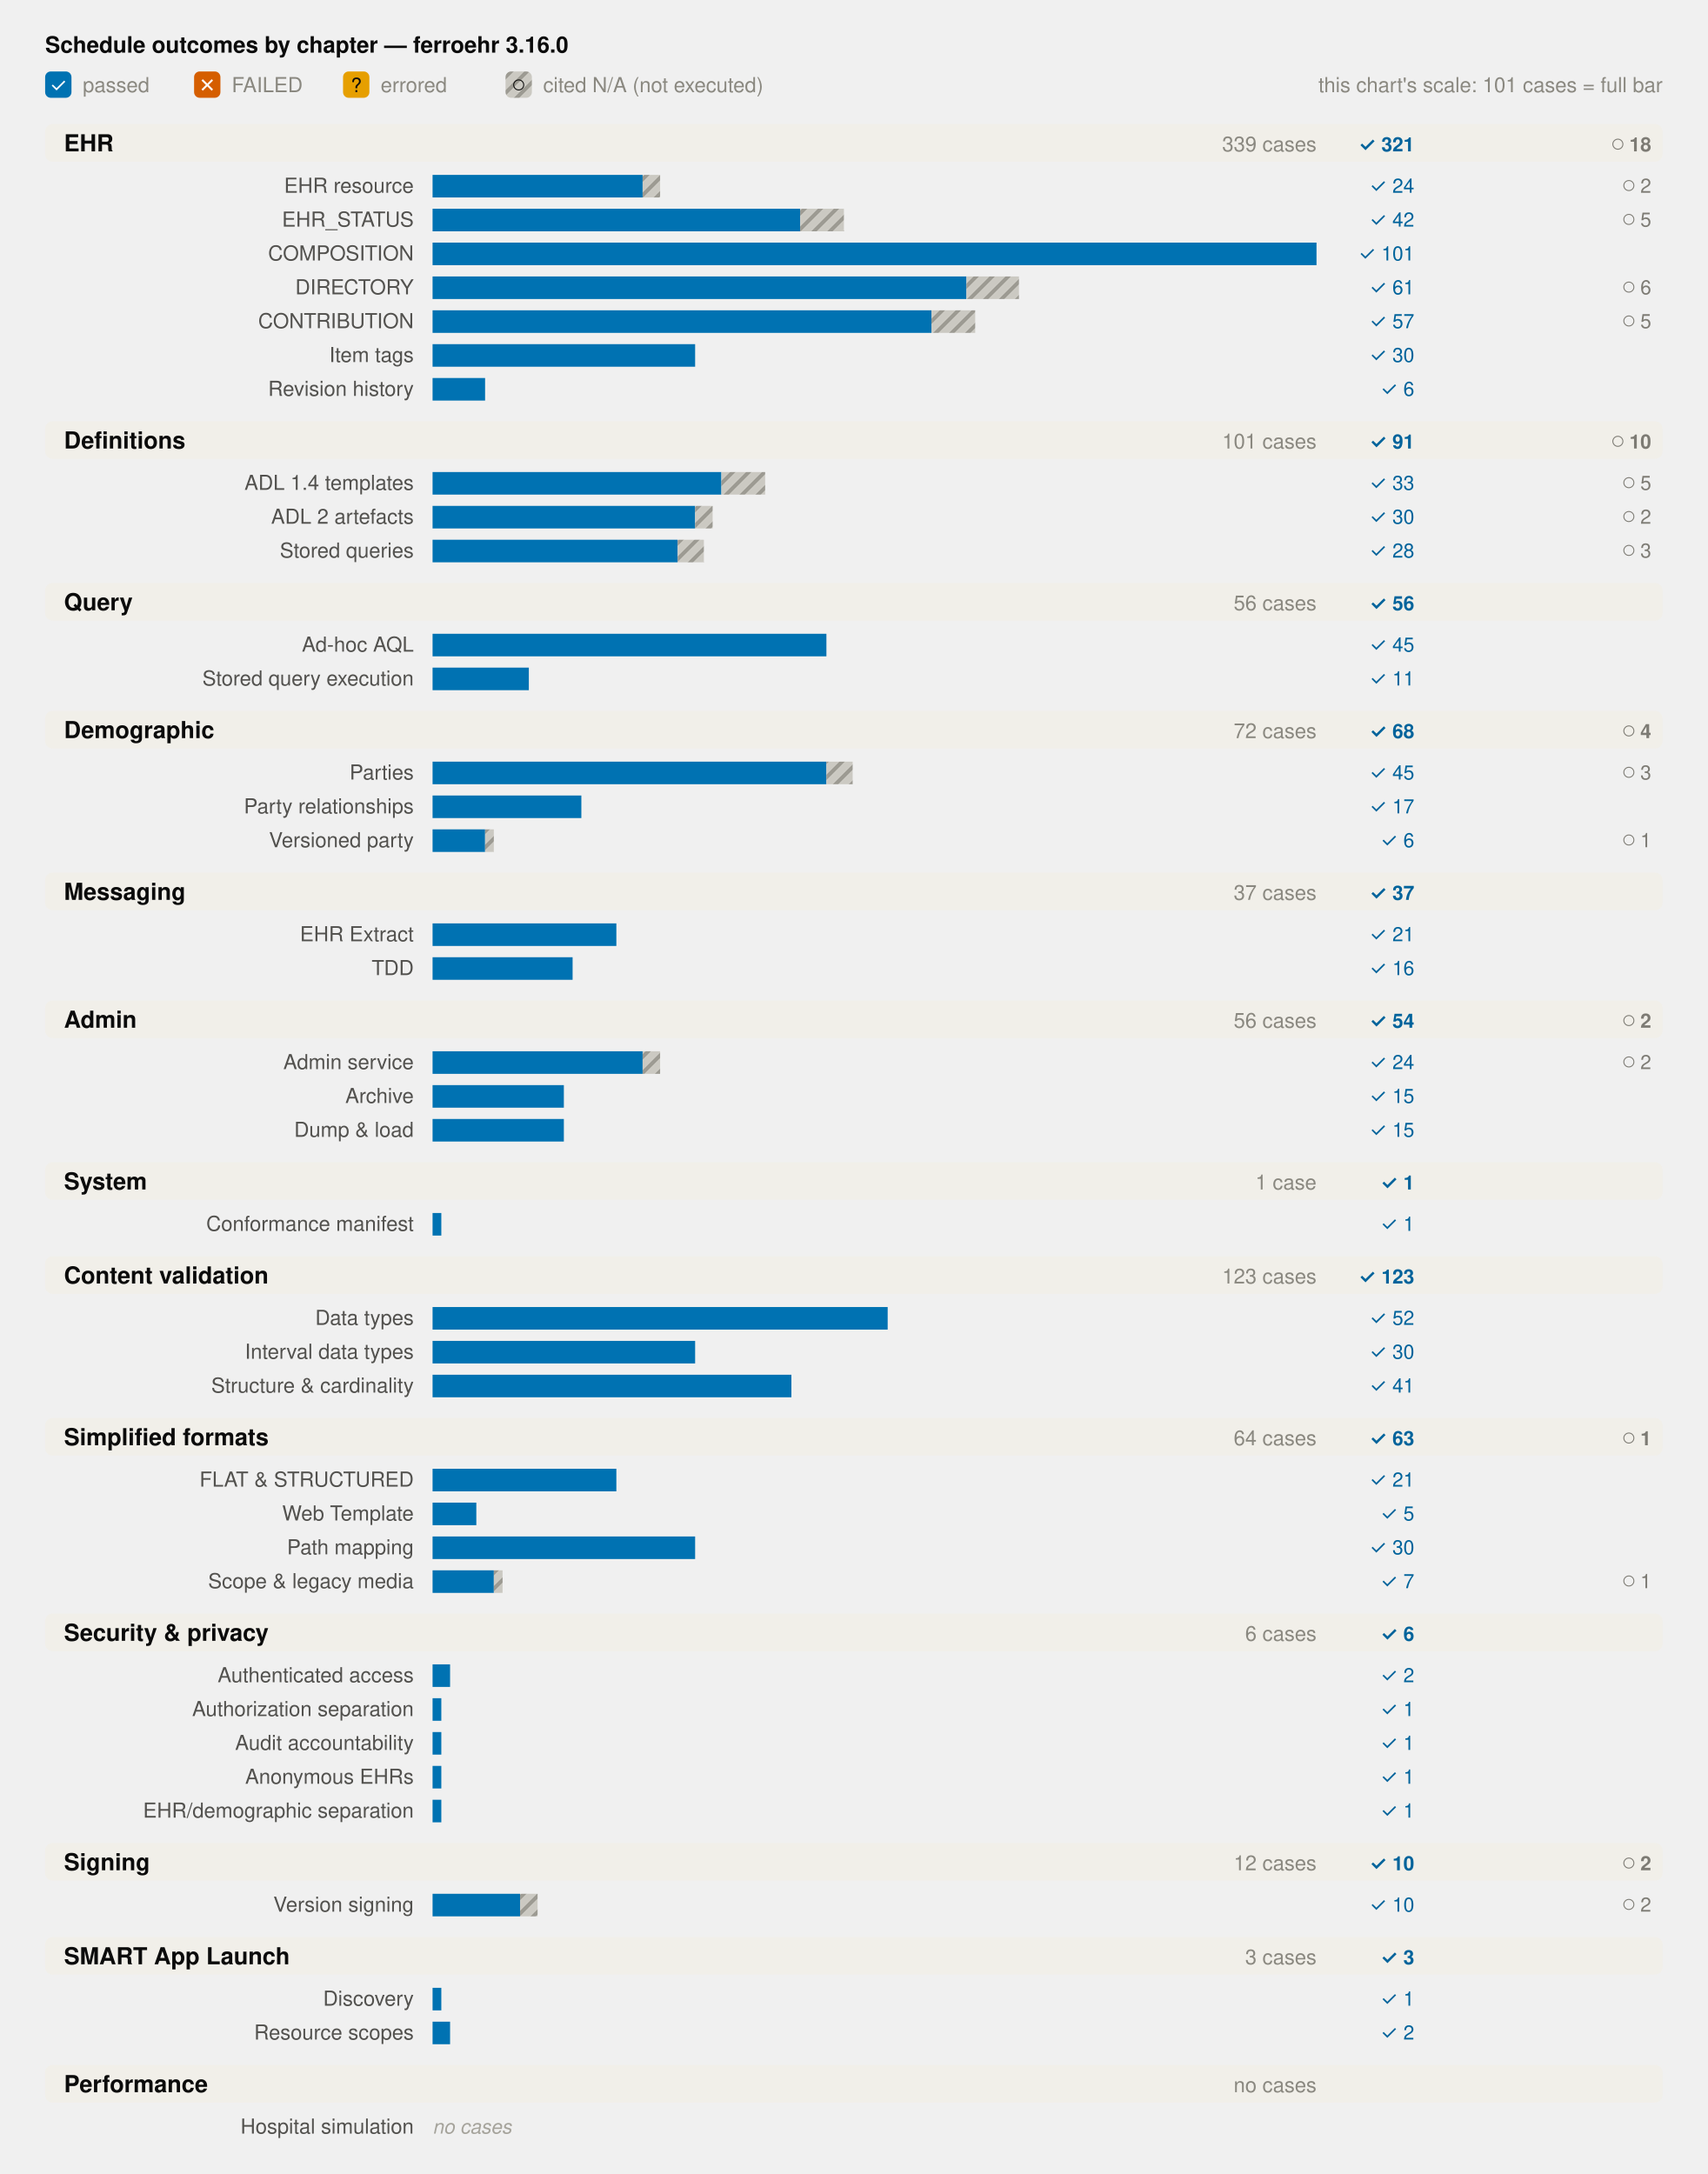
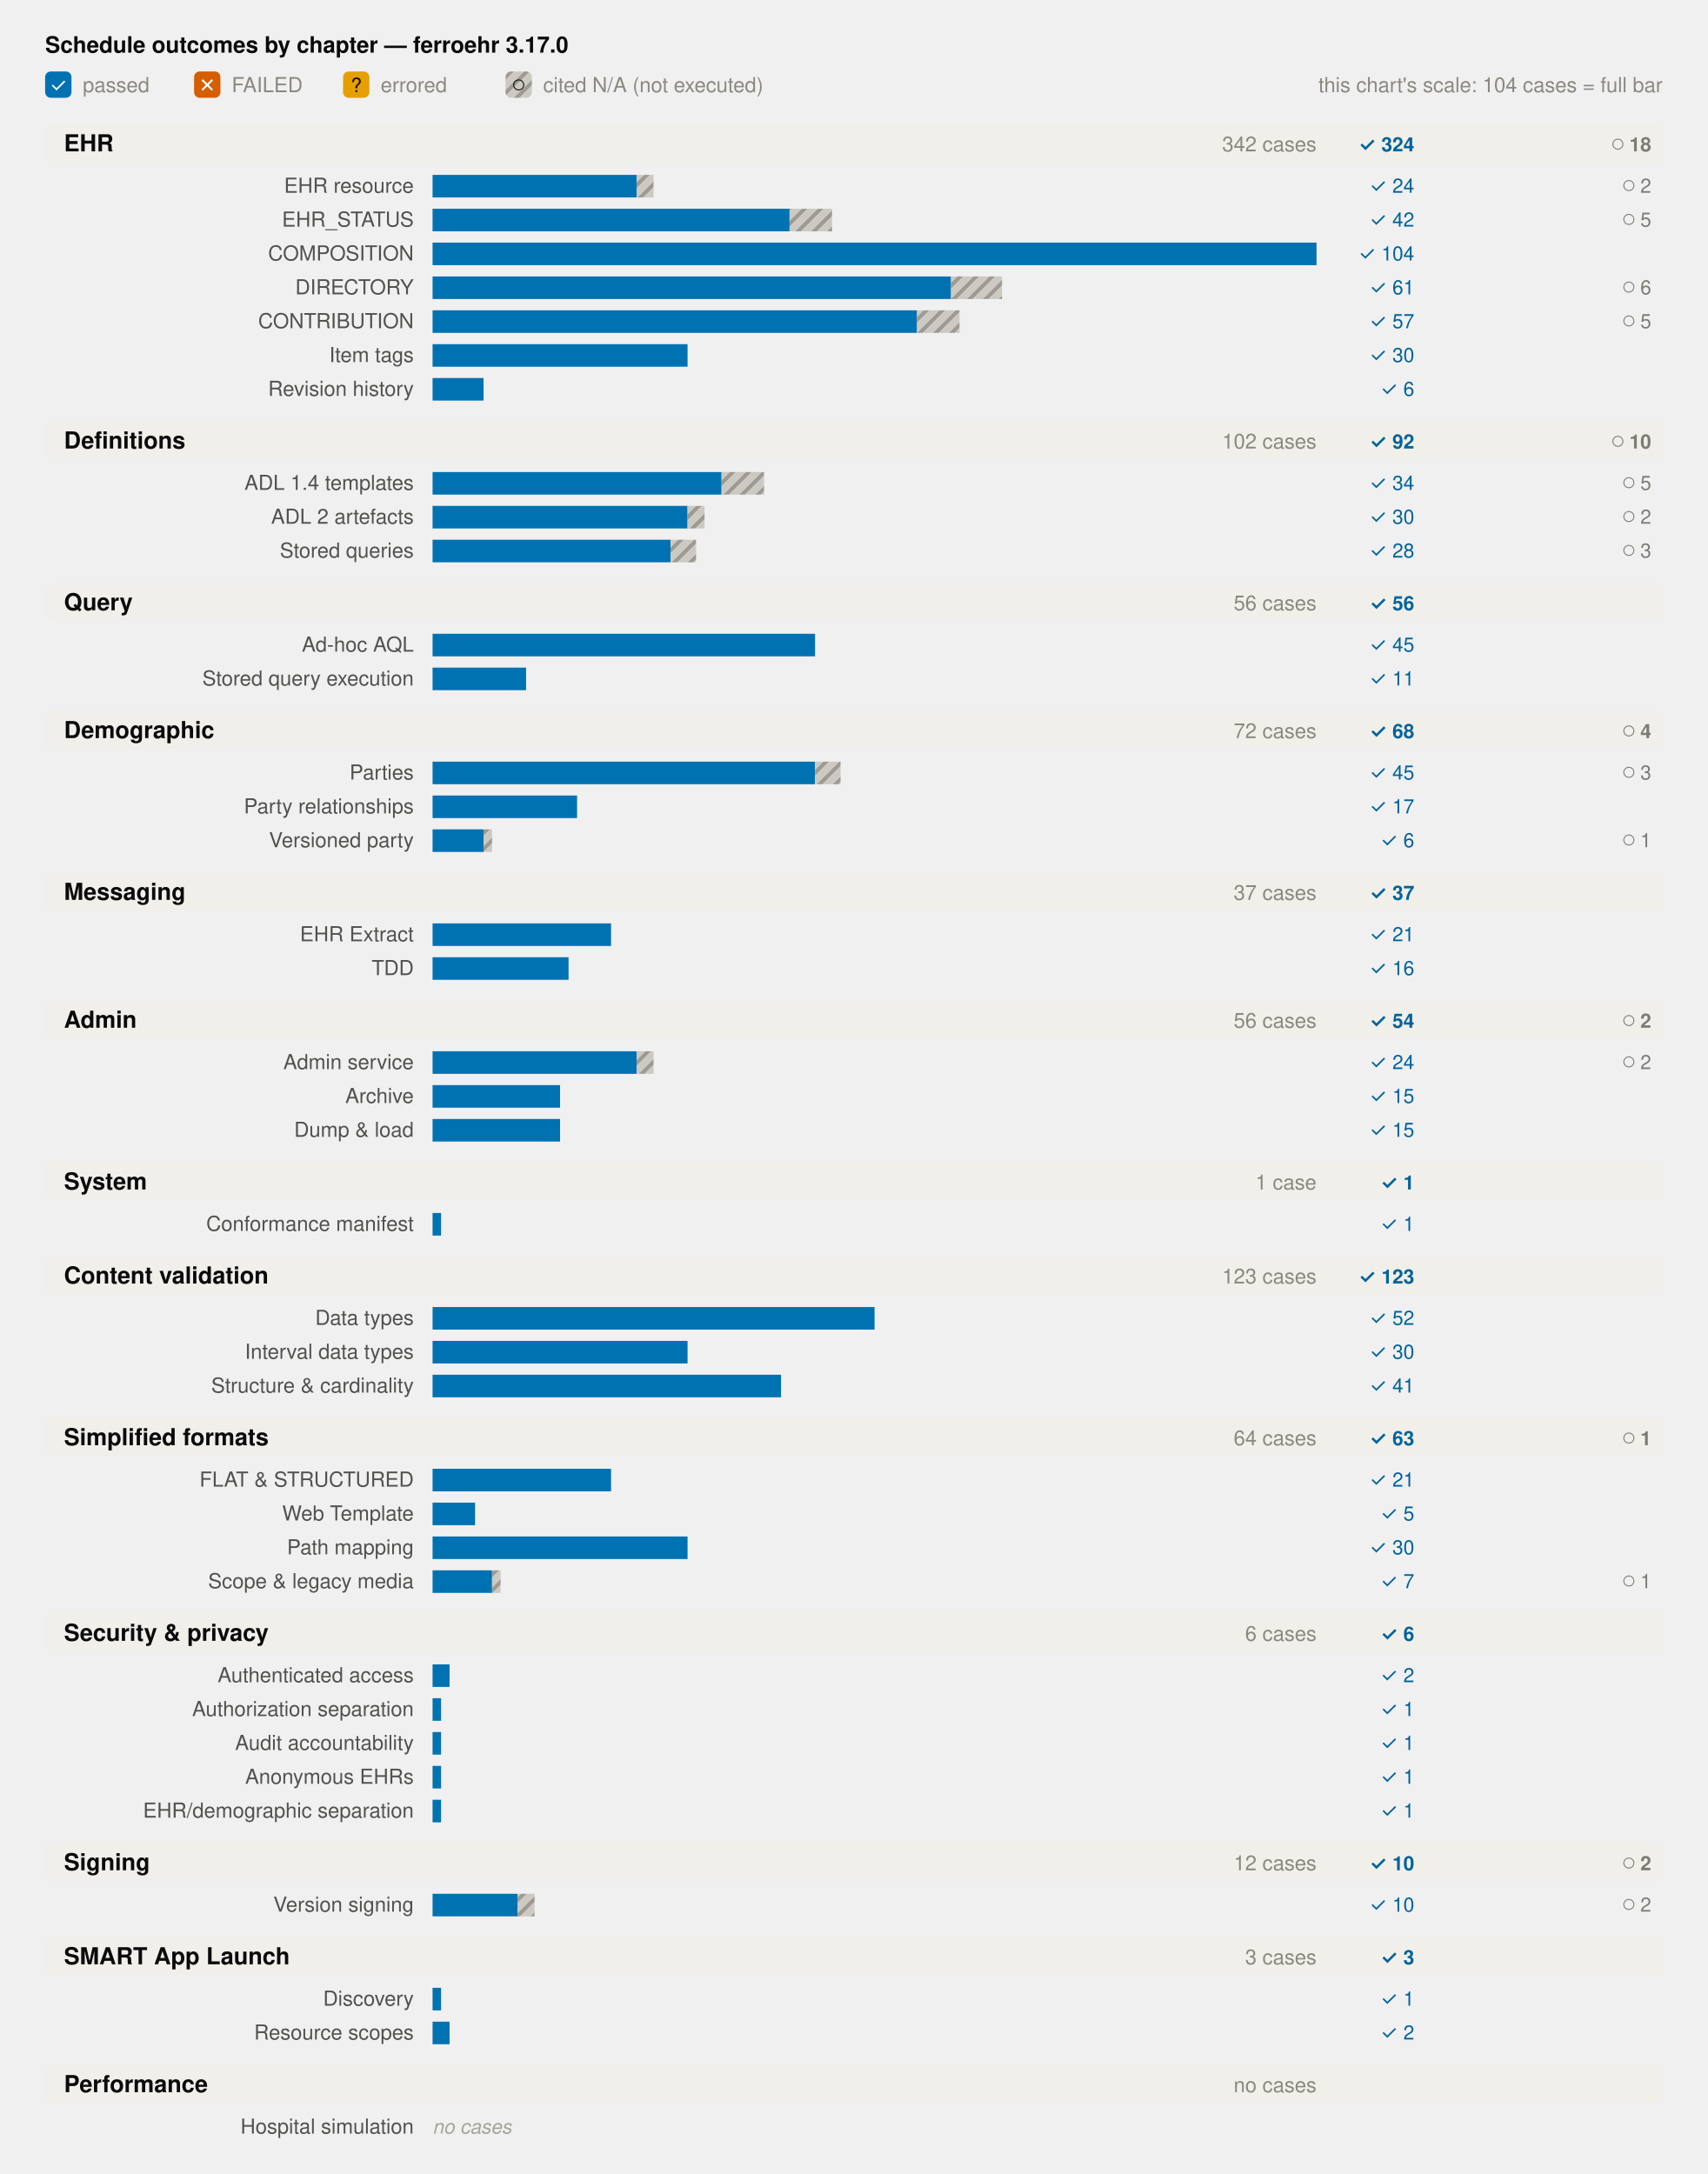
<svg xmlns="http://www.w3.org/2000/svg" viewBox="0 0 908 1156" width="908" height="1156" role="img">
  <style>
text { fill: #52514e; font: 12px -apple-system, 'Segoe UI', Helvetica, Arial, sans-serif; }
.title { fill: #0b0b0b; font-weight: 600; }
.muted { fill: #8a8880; font-size: 11px; }
.grid { stroke: #e4e2dd; stroke-width: 1; }
.cell-label { fill: #ffffff; font-size: 11px; }
.cell-label-dim { fill: #0b0b0b; font-size: 11px; }
.ev-passed { fill: #0072b2; }
.ev-failed { fill: #d55e00; }
.ev-inconclusive { fill: #e69f00; }
.ev-not-evidenced { fill: #cbc9c2; }
.cell-required { stroke: #52514e; stroke-width: 1.2; }
.cell-optional { stroke: #cbc9c2; stroke-width: 1; stroke-dasharray: 3 2; }
.bar-passed { fill: #0072b2; }
.bar-failed { fill: #d55e00; }
.bar-errored { fill: #e69f00; }
.bar-na { fill: #cbc9c2; }
.seg-label { fill: #ffffff; font-size: 10.5px; }
.seg-label-dim { fill: #0b0b0b; font-size: 10.5px; }
@media (prefers-color-scheme: dark) {
text { fill: #c3c2b7; }
.title { fill: #ffffff; }
.muted { fill: #8f8e85; }
.grid { stroke: #3a3a38; }
.cell-label { fill: #ffffff; }
.cell-label-dim { fill: #e8e6e0; }
.ev-passed { fill: #3987e5; }
.ev-failed { fill: #e5484d; }
.ev-inconclusive { fill: #f5a623; }
.ev-not-evidenced { fill: #4a4a47; }
.cell-required { stroke: #c3c2b7; }
.cell-optional { stroke: #4a4a47; }
.bar-passed { fill: #3987e5; }
.bar-failed { fill: #e5484d; }
.bar-errored { fill: #d9a514; }
.bar-na { fill: #4a4a47; }
.seg-label-dim { fill: #e8e6e0; }
}
</style>
  <style>
.chap-row { fill: #f1efe9; }
.chap-name { fill: #0b0b0b; font-size: 12.5px; font-weight: 600; }
.band-label { fill: #52514e; font-size: 11px; }
.band-empty { fill: #a5a39b; font-size: 10.5px; font-style: italic; }
.count { font-size: 10.5px; }
.count-strong { font-weight: 600; }
.count-passed { fill: #00639b; }
.count-failed { fill: #c0530b; font-weight: 600; }
.count-errored { fill: #9a7100; }
.count-na { fill: #7d7b74; }
.na-line { stroke: #9d9b93; stroke-width: 2; }
@media (prefers-color-scheme: dark) {
.chap-row { fill: #2b2b29; }
.chap-name { fill: #ffffff; }
.band-label { fill: #c3c2b7; }
.band-empty { fill: #6f6e68; }
.count-passed { fill: #4f97ee; }
.count-failed { fill: #f2696d; }
.count-errored { fill: #d9a514; }
.count-na { fill: #8f8e85; }
.na-line { stroke: #6d6d69; }
}
</style>
  <defs>
    <pattern id="na-hatch" width="6" height="6" patternUnits="userSpaceOnUse" patternTransform="rotate(45)">
      <rect width="6" height="6" class="bar-na" />
      <line x1="3" y1="0" x2="3" y2="6" class="na-line" />
    </pattern>
  </defs>
-   <text x="24" y="28" class="title">Schedule outcomes by chapter — ferroehr 3.16.0</text>
+   <text x="24" y="28" class="title">Schedule outcomes by chapter — ferroehr 3.17.0</text>
  <rect x="24" y="38" width="14" height="14" rx="3" class="bar-passed" />
  <text x="31" y="49" class="seg-label" text-anchor="middle">✓</text>
  <text x="44" y="49" class="muted">passed</text>
  <rect x="103.2" y="38" width="14" height="14" rx="3" class="bar-failed" />
  <text x="110.2" y="49" class="seg-label" text-anchor="middle">✕</text>
  <text x="123.2" y="49" class="muted">FAILED</text>
  <rect x="182.4" y="38" width="14" height="14" rx="3" class="bar-errored" />
  <text x="189.4" y="49" class="seg-label-dim" text-anchor="middle">?</text>
  <text x="202.4" y="49" class="muted">errored</text>
  <rect x="268.8" y="38" width="14" height="14" rx="3" fill="url(#na-hatch)" />
  <text x="275.8" y="49" class="seg-label-dim" text-anchor="middle">○</text>
  <text x="288.8" y="49" class="muted">cited N/A (not executed)</text>
-   <text x="884" y="49" class="muted" text-anchor="end">this chart's scale: 101 cases = full bar</text>
+   <text x="884" y="49" class="muted" text-anchor="end">this chart's scale: 104 cases = full bar</text>
  <rect x="24" y="66" width="860" height="20" rx="4" class="chap-row" />
  <text x="34" y="80.5" class="chap-name">EHR</text>
-   <text x="700" y="80.5" class="muted" text-anchor="end">339 cases</text>
-   <text x="752" y="80.5" class="count count-passed count-strong" text-anchor="end">✓ 321</text>
+   <text x="700" y="80.5" class="muted" text-anchor="end">342 cases</text>
+   <text x="752" y="80.5" class="count count-passed count-strong" text-anchor="end">✓ 324</text>
  <text x="878" y="80.5" class="count count-na count-strong" text-anchor="end">○ 18</text>
  <text x="220" y="102.5" class="band-label" text-anchor="end">EHR resource</text>
-   <rect x="230" y="93" width="111.683" height="12" class="bar-passed" />
-   <rect x="341.683" y="93" width="9.307" height="12" fill="url(#na-hatch)" />
+   <rect x="230" y="93" width="108.462" height="12" class="bar-passed" />
+   <rect x="338.462" y="93" width="9.038" height="12" fill="url(#na-hatch)" />
  <text x="752" y="102.5" class="count count-passed" text-anchor="end">✓ 24</text>
  <text x="878" y="102.5" class="count count-na" text-anchor="end">○ 2</text>
  <text x="220" y="120.5" class="band-label" text-anchor="end">EHR_STATUS</text>
-   <rect x="230" y="111" width="195.446" height="12" class="bar-passed" />
-   <rect x="425.446" y="111" width="23.267" height="12" fill="url(#na-hatch)" />
+   <rect x="230" y="111" width="189.808" height="12" class="bar-passed" />
+   <rect x="419.808" y="111" width="22.596" height="12" fill="url(#na-hatch)" />
  <text x="752" y="120.5" class="count count-passed" text-anchor="end">✓ 42</text>
  <text x="878" y="120.5" class="count count-na" text-anchor="end">○ 5</text>
  <text x="220" y="138.5" class="band-label" text-anchor="end">COMPOSITION</text>
  <rect x="230" y="129" width="470" height="12" class="bar-passed" />
-   <text x="752" y="138.5" class="count count-passed" text-anchor="end">✓ 101</text>
+   <text x="752" y="138.5" class="count count-passed" text-anchor="end">✓ 104</text>
  <text x="220" y="156.5" class="band-label" text-anchor="end">DIRECTORY</text>
-   <rect x="230" y="147" width="283.861" height="12" class="bar-passed" />
-   <rect x="513.861" y="147" width="27.921" height="12" fill="url(#na-hatch)" />
+   <rect x="230" y="147" width="275.673" height="12" class="bar-passed" />
+   <rect x="505.673" y="147" width="27.115" height="12" fill="url(#na-hatch)" />
  <text x="752" y="156.5" class="count count-passed" text-anchor="end">✓ 61</text>
  <text x="878" y="156.5" class="count count-na" text-anchor="end">○ 6</text>
  <text x="220" y="174.5" class="band-label" text-anchor="end">CONTRIBUTION</text>
-   <rect x="230" y="165" width="265.248" height="12" class="bar-passed" />
-   <rect x="495.248" y="165" width="23.267" height="12" fill="url(#na-hatch)" />
+   <rect x="230" y="165" width="257.596" height="12" class="bar-passed" />
+   <rect x="487.596" y="165" width="22.596" height="12" fill="url(#na-hatch)" />
  <text x="752" y="174.5" class="count count-passed" text-anchor="end">✓ 57</text>
  <text x="878" y="174.5" class="count count-na" text-anchor="end">○ 5</text>
  <text x="220" y="192.5" class="band-label" text-anchor="end">Item tags</text>
-   <rect x="230" y="183" width="139.604" height="12" class="bar-passed" />
+   <rect x="230" y="183" width="135.577" height="12" class="bar-passed" />
  <text x="752" y="192.5" class="count count-passed" text-anchor="end">✓ 30</text>
  <text x="220" y="210.5" class="band-label" text-anchor="end">Revision history</text>
-   <rect x="230" y="201" width="27.921" height="12" class="bar-passed" />
+   <rect x="230" y="201" width="27.115" height="12" class="bar-passed" />
  <text x="752" y="210.5" class="count count-passed" text-anchor="end">✓ 6</text>
  <rect x="24" y="224" width="860" height="20" rx="4" class="chap-row" />
  <text x="34" y="238.5" class="chap-name">Definitions</text>
-   <text x="700" y="238.5" class="muted" text-anchor="end">101 cases</text>
-   <text x="752" y="238.5" class="count count-passed count-strong" text-anchor="end">✓ 91</text>
+   <text x="700" y="238.5" class="muted" text-anchor="end">102 cases</text>
+   <text x="752" y="238.5" class="count count-passed count-strong" text-anchor="end">✓ 92</text>
  <text x="878" y="238.5" class="count count-na count-strong" text-anchor="end">○ 10</text>
  <text x="220" y="260.5" class="band-label" text-anchor="end">ADL 1.4 templates</text>
-   <rect x="230" y="251" width="153.564" height="12" class="bar-passed" />
-   <rect x="383.564" y="251" width="23.267" height="12" fill="url(#na-hatch)" />
-   <text x="752" y="260.5" class="count count-passed" text-anchor="end">✓ 33</text>
+   <rect x="230" y="251" width="153.654" height="12" class="bar-passed" />
+   <rect x="383.654" y="251" width="22.596" height="12" fill="url(#na-hatch)" />
+   <text x="752" y="260.5" class="count count-passed" text-anchor="end">✓ 34</text>
  <text x="878" y="260.5" class="count count-na" text-anchor="end">○ 5</text>
  <text x="220" y="278.5" class="band-label" text-anchor="end">ADL 2 artefacts</text>
-   <rect x="230" y="269" width="139.604" height="12" class="bar-passed" />
-   <rect x="369.604" y="269" width="9.307" height="12" fill="url(#na-hatch)" />
+   <rect x="230" y="269" width="135.577" height="12" class="bar-passed" />
+   <rect x="365.577" y="269" width="9.038" height="12" fill="url(#na-hatch)" />
  <text x="752" y="278.5" class="count count-passed" text-anchor="end">✓ 30</text>
  <text x="878" y="278.5" class="count count-na" text-anchor="end">○ 2</text>
  <text x="220" y="296.5" class="band-label" text-anchor="end">Stored queries</text>
-   <rect x="230" y="287" width="130.297" height="12" class="bar-passed" />
-   <rect x="360.297" y="287" width="13.96" height="12" fill="url(#na-hatch)" />
+   <rect x="230" y="287" width="126.538" height="12" class="bar-passed" />
+   <rect x="356.538" y="287" width="13.558" height="12" fill="url(#na-hatch)" />
  <text x="752" y="296.5" class="count count-passed" text-anchor="end">✓ 28</text>
  <text x="878" y="296.5" class="count count-na" text-anchor="end">○ 3</text>
  <rect x="24" y="310" width="860" height="20" rx="4" class="chap-row" />
  <text x="34" y="324.5" class="chap-name">Query</text>
  <text x="700" y="324.5" class="muted" text-anchor="end">56 cases</text>
  <text x="752" y="324.5" class="count count-passed count-strong" text-anchor="end">✓ 56</text>
  <text x="220" y="346.5" class="band-label" text-anchor="end">Ad-hoc AQL</text>
-   <rect x="230" y="337" width="209.406" height="12" class="bar-passed" />
+   <rect x="230" y="337" width="203.365" height="12" class="bar-passed" />
  <text x="752" y="346.5" class="count count-passed" text-anchor="end">✓ 45</text>
  <text x="220" y="364.5" class="band-label" text-anchor="end">Stored query execution</text>
-   <rect x="230" y="355" width="51.188" height="12" class="bar-passed" />
+   <rect x="230" y="355" width="49.712" height="12" class="bar-passed" />
  <text x="752" y="364.5" class="count count-passed" text-anchor="end">✓ 11</text>
  <rect x="24" y="378" width="860" height="20" rx="4" class="chap-row" />
  <text x="34" y="392.5" class="chap-name">Demographic</text>
  <text x="700" y="392.5" class="muted" text-anchor="end">72 cases</text>
  <text x="752" y="392.5" class="count count-passed count-strong" text-anchor="end">✓ 68</text>
  <text x="878" y="392.5" class="count count-na count-strong" text-anchor="end">○ 4</text>
  <text x="220" y="414.5" class="band-label" text-anchor="end">Parties</text>
-   <rect x="230" y="405" width="209.406" height="12" class="bar-passed" />
-   <rect x="439.406" y="405" width="13.96" height="12" fill="url(#na-hatch)" />
+   <rect x="230" y="405" width="203.365" height="12" class="bar-passed" />
+   <rect x="433.365" y="405" width="13.558" height="12" fill="url(#na-hatch)" />
  <text x="752" y="414.5" class="count count-passed" text-anchor="end">✓ 45</text>
  <text x="878" y="414.5" class="count count-na" text-anchor="end">○ 3</text>
  <text x="220" y="432.5" class="band-label" text-anchor="end">Party relationships</text>
-   <rect x="230" y="423" width="79.109" height="12" class="bar-passed" />
+   <rect x="230" y="423" width="76.827" height="12" class="bar-passed" />
  <text x="752" y="432.5" class="count count-passed" text-anchor="end">✓ 17</text>
  <text x="220" y="450.5" class="band-label" text-anchor="end">Versioned party</text>
-   <rect x="230" y="441" width="27.921" height="12" class="bar-passed" />
-   <rect x="257.921" y="441" width="4.653" height="12" fill="url(#na-hatch)" />
+   <rect x="230" y="441" width="27.115" height="12" class="bar-passed" />
+   <rect x="257.115" y="441" width="4.519" height="12" fill="url(#na-hatch)" />
  <text x="752" y="450.5" class="count count-passed" text-anchor="end">✓ 6</text>
  <text x="878" y="450.5" class="count count-na" text-anchor="end">○ 1</text>
  <rect x="24" y="464" width="860" height="20" rx="4" class="chap-row" />
  <text x="34" y="478.5" class="chap-name">Messaging</text>
  <text x="700" y="478.5" class="muted" text-anchor="end">37 cases</text>
  <text x="752" y="478.5" class="count count-passed count-strong" text-anchor="end">✓ 37</text>
  <text x="220" y="500.5" class="band-label" text-anchor="end">EHR Extract</text>
-   <rect x="230" y="491" width="97.723" height="12" class="bar-passed" />
+   <rect x="230" y="491" width="94.904" height="12" class="bar-passed" />
  <text x="752" y="500.5" class="count count-passed" text-anchor="end">✓ 21</text>
  <text x="220" y="518.5" class="band-label" text-anchor="end">TDD</text>
-   <rect x="230" y="509" width="74.455" height="12" class="bar-passed" />
+   <rect x="230" y="509" width="72.308" height="12" class="bar-passed" />
  <text x="752" y="518.5" class="count count-passed" text-anchor="end">✓ 16</text>
  <rect x="24" y="532" width="860" height="20" rx="4" class="chap-row" />
  <text x="34" y="546.5" class="chap-name">Admin</text>
  <text x="700" y="546.5" class="muted" text-anchor="end">56 cases</text>
  <text x="752" y="546.5" class="count count-passed count-strong" text-anchor="end">✓ 54</text>
  <text x="878" y="546.5" class="count count-na count-strong" text-anchor="end">○ 2</text>
  <text x="220" y="568.5" class="band-label" text-anchor="end">Admin service</text>
-   <rect x="230" y="559" width="111.683" height="12" class="bar-passed" />
-   <rect x="341.683" y="559" width="9.307" height="12" fill="url(#na-hatch)" />
+   <rect x="230" y="559" width="108.462" height="12" class="bar-passed" />
+   <rect x="338.462" y="559" width="9.038" height="12" fill="url(#na-hatch)" />
  <text x="752" y="568.5" class="count count-passed" text-anchor="end">✓ 24</text>
  <text x="878" y="568.5" class="count count-na" text-anchor="end">○ 2</text>
  <text x="220" y="586.5" class="band-label" text-anchor="end">Archive</text>
-   <rect x="230" y="577" width="69.802" height="12" class="bar-passed" />
+   <rect x="230" y="577" width="67.788" height="12" class="bar-passed" />
  <text x="752" y="586.5" class="count count-passed" text-anchor="end">✓ 15</text>
  <text x="220" y="604.5" class="band-label" text-anchor="end">Dump &amp; load</text>
-   <rect x="230" y="595" width="69.802" height="12" class="bar-passed" />
+   <rect x="230" y="595" width="67.788" height="12" class="bar-passed" />
  <text x="752" y="604.5" class="count count-passed" text-anchor="end">✓ 15</text>
  <rect x="24" y="618" width="860" height="20" rx="4" class="chap-row" />
  <text x="34" y="632.5" class="chap-name">System</text>
  <text x="700" y="632.5" class="muted" text-anchor="end">1 case</text>
  <text x="752" y="632.5" class="count count-passed count-strong" text-anchor="end">✓ 1</text>
  <text x="220" y="654.5" class="band-label" text-anchor="end">Conformance manifest</text>
-   <rect x="230" y="645" width="4.653" height="12" class="bar-passed" />
+   <rect x="230" y="645" width="4.519" height="12" class="bar-passed" />
  <text x="752" y="654.5" class="count count-passed" text-anchor="end">✓ 1</text>
  <rect x="24" y="668" width="860" height="20" rx="4" class="chap-row" />
  <text x="34" y="682.5" class="chap-name">Content validation</text>
  <text x="700" y="682.5" class="muted" text-anchor="end">123 cases</text>
  <text x="752" y="682.5" class="count count-passed count-strong" text-anchor="end">✓ 123</text>
  <text x="220" y="704.5" class="band-label" text-anchor="end">Data types</text>
-   <rect x="230" y="695" width="241.98" height="12" class="bar-passed" />
+   <rect x="230" y="695" width="235" height="12" class="bar-passed" />
  <text x="752" y="704.5" class="count count-passed" text-anchor="end">✓ 52</text>
  <text x="220" y="722.5" class="band-label" text-anchor="end">Interval data types</text>
-   <rect x="230" y="713" width="139.604" height="12" class="bar-passed" />
+   <rect x="230" y="713" width="135.577" height="12" class="bar-passed" />
  <text x="752" y="722.5" class="count count-passed" text-anchor="end">✓ 30</text>
  <text x="220" y="740.5" class="band-label" text-anchor="end">Structure &amp; cardinality</text>
-   <rect x="230" y="731" width="190.792" height="12" class="bar-passed" />
+   <rect x="230" y="731" width="185.288" height="12" class="bar-passed" />
  <text x="752" y="740.5" class="count count-passed" text-anchor="end">✓ 41</text>
  <rect x="24" y="754" width="860" height="20" rx="4" class="chap-row" />
  <text x="34" y="768.5" class="chap-name">Simplified formats</text>
  <text x="700" y="768.5" class="muted" text-anchor="end">64 cases</text>
  <text x="752" y="768.5" class="count count-passed count-strong" text-anchor="end">✓ 63</text>
  <text x="878" y="768.5" class="count count-na count-strong" text-anchor="end">○ 1</text>
  <text x="220" y="790.5" class="band-label" text-anchor="end">FLAT &amp; STRUCTURED</text>
-   <rect x="230" y="781" width="97.723" height="12" class="bar-passed" />
+   <rect x="230" y="781" width="94.904" height="12" class="bar-passed" />
  <text x="752" y="790.5" class="count count-passed" text-anchor="end">✓ 21</text>
  <text x="220" y="808.5" class="band-label" text-anchor="end">Web Template</text>
-   <rect x="230" y="799" width="23.267" height="12" class="bar-passed" />
+   <rect x="230" y="799" width="22.596" height="12" class="bar-passed" />
  <text x="752" y="808.5" class="count count-passed" text-anchor="end">✓ 5</text>
  <text x="220" y="826.5" class="band-label" text-anchor="end">Path mapping</text>
-   <rect x="230" y="817" width="139.604" height="12" class="bar-passed" />
+   <rect x="230" y="817" width="135.577" height="12" class="bar-passed" />
  <text x="752" y="826.5" class="count count-passed" text-anchor="end">✓ 30</text>
  <text x="220" y="844.5" class="band-label" text-anchor="end">Scope &amp; legacy media</text>
-   <rect x="230" y="835" width="32.574" height="12" class="bar-passed" />
-   <rect x="262.574" y="835" width="4.653" height="12" fill="url(#na-hatch)" />
+   <rect x="230" y="835" width="31.635" height="12" class="bar-passed" />
+   <rect x="261.635" y="835" width="4.519" height="12" fill="url(#na-hatch)" />
  <text x="752" y="844.5" class="count count-passed" text-anchor="end">✓ 7</text>
  <text x="878" y="844.5" class="count count-na" text-anchor="end">○ 1</text>
  <rect x="24" y="858" width="860" height="20" rx="4" class="chap-row" />
  <text x="34" y="872.5" class="chap-name">Security &amp; privacy</text>
  <text x="700" y="872.5" class="muted" text-anchor="end">6 cases</text>
  <text x="752" y="872.5" class="count count-passed count-strong" text-anchor="end">✓ 6</text>
  <text x="220" y="894.5" class="band-label" text-anchor="end">Authenticated access</text>
-   <rect x="230" y="885" width="9.307" height="12" class="bar-passed" />
+   <rect x="230" y="885" width="9.038" height="12" class="bar-passed" />
  <text x="752" y="894.5" class="count count-passed" text-anchor="end">✓ 2</text>
  <text x="220" y="912.5" class="band-label" text-anchor="end">Authorization separation</text>
-   <rect x="230" y="903" width="4.653" height="12" class="bar-passed" />
+   <rect x="230" y="903" width="4.519" height="12" class="bar-passed" />
  <text x="752" y="912.5" class="count count-passed" text-anchor="end">✓ 1</text>
  <text x="220" y="930.5" class="band-label" text-anchor="end">Audit accountability</text>
-   <rect x="230" y="921" width="4.653" height="12" class="bar-passed" />
+   <rect x="230" y="921" width="4.519" height="12" class="bar-passed" />
  <text x="752" y="930.5" class="count count-passed" text-anchor="end">✓ 1</text>
  <text x="220" y="948.5" class="band-label" text-anchor="end">Anonymous EHRs</text>
-   <rect x="230" y="939" width="4.653" height="12" class="bar-passed" />
+   <rect x="230" y="939" width="4.519" height="12" class="bar-passed" />
  <text x="752" y="948.5" class="count count-passed" text-anchor="end">✓ 1</text>
  <text x="220" y="966.5" class="band-label" text-anchor="end">EHR/demographic separation</text>
-   <rect x="230" y="957" width="4.653" height="12" class="bar-passed" />
+   <rect x="230" y="957" width="4.519" height="12" class="bar-passed" />
  <text x="752" y="966.5" class="count count-passed" text-anchor="end">✓ 1</text>
  <rect x="24" y="980" width="860" height="20" rx="4" class="chap-row" />
  <text x="34" y="994.5" class="chap-name">Signing</text>
  <text x="700" y="994.5" class="muted" text-anchor="end">12 cases</text>
  <text x="752" y="994.5" class="count count-passed count-strong" text-anchor="end">✓ 10</text>
  <text x="878" y="994.5" class="count count-na count-strong" text-anchor="end">○ 2</text>
  <text x="220" y="1016.5" class="band-label" text-anchor="end">Version signing</text>
-   <rect x="230" y="1007" width="46.535" height="12" class="bar-passed" />
-   <rect x="276.535" y="1007" width="9.307" height="12" fill="url(#na-hatch)" />
+   <rect x="230" y="1007" width="45.192" height="12" class="bar-passed" />
+   <rect x="275.192" y="1007" width="9.038" height="12" fill="url(#na-hatch)" />
  <text x="752" y="1016.5" class="count count-passed" text-anchor="end">✓ 10</text>
  <text x="878" y="1016.5" class="count count-na" text-anchor="end">○ 2</text>
  <rect x="24" y="1030" width="860" height="20" rx="4" class="chap-row" />
  <text x="34" y="1044.5" class="chap-name">SMART App Launch</text>
  <text x="700" y="1044.5" class="muted" text-anchor="end">3 cases</text>
  <text x="752" y="1044.5" class="count count-passed count-strong" text-anchor="end">✓ 3</text>
  <text x="220" y="1066.5" class="band-label" text-anchor="end">Discovery</text>
-   <rect x="230" y="1057" width="4.653" height="12" class="bar-passed" />
+   <rect x="230" y="1057" width="4.519" height="12" class="bar-passed" />
  <text x="752" y="1066.5" class="count count-passed" text-anchor="end">✓ 1</text>
  <text x="220" y="1084.5" class="band-label" text-anchor="end">Resource scopes</text>
-   <rect x="230" y="1075" width="9.307" height="12" class="bar-passed" />
+   <rect x="230" y="1075" width="9.038" height="12" class="bar-passed" />
  <text x="752" y="1084.5" class="count count-passed" text-anchor="end">✓ 2</text>
  <rect x="24" y="1098" width="860" height="20" rx="4" class="chap-row" />
  <text x="34" y="1112.5" class="chap-name">Performance</text>
  <text x="700" y="1112.5" class="muted" text-anchor="end">no cases</text>
  <text x="220" y="1134.5" class="band-label" text-anchor="end">Hospital simulation</text>
  <text x="230" y="1134.5" class="band-empty">no cases</text>
</svg>
